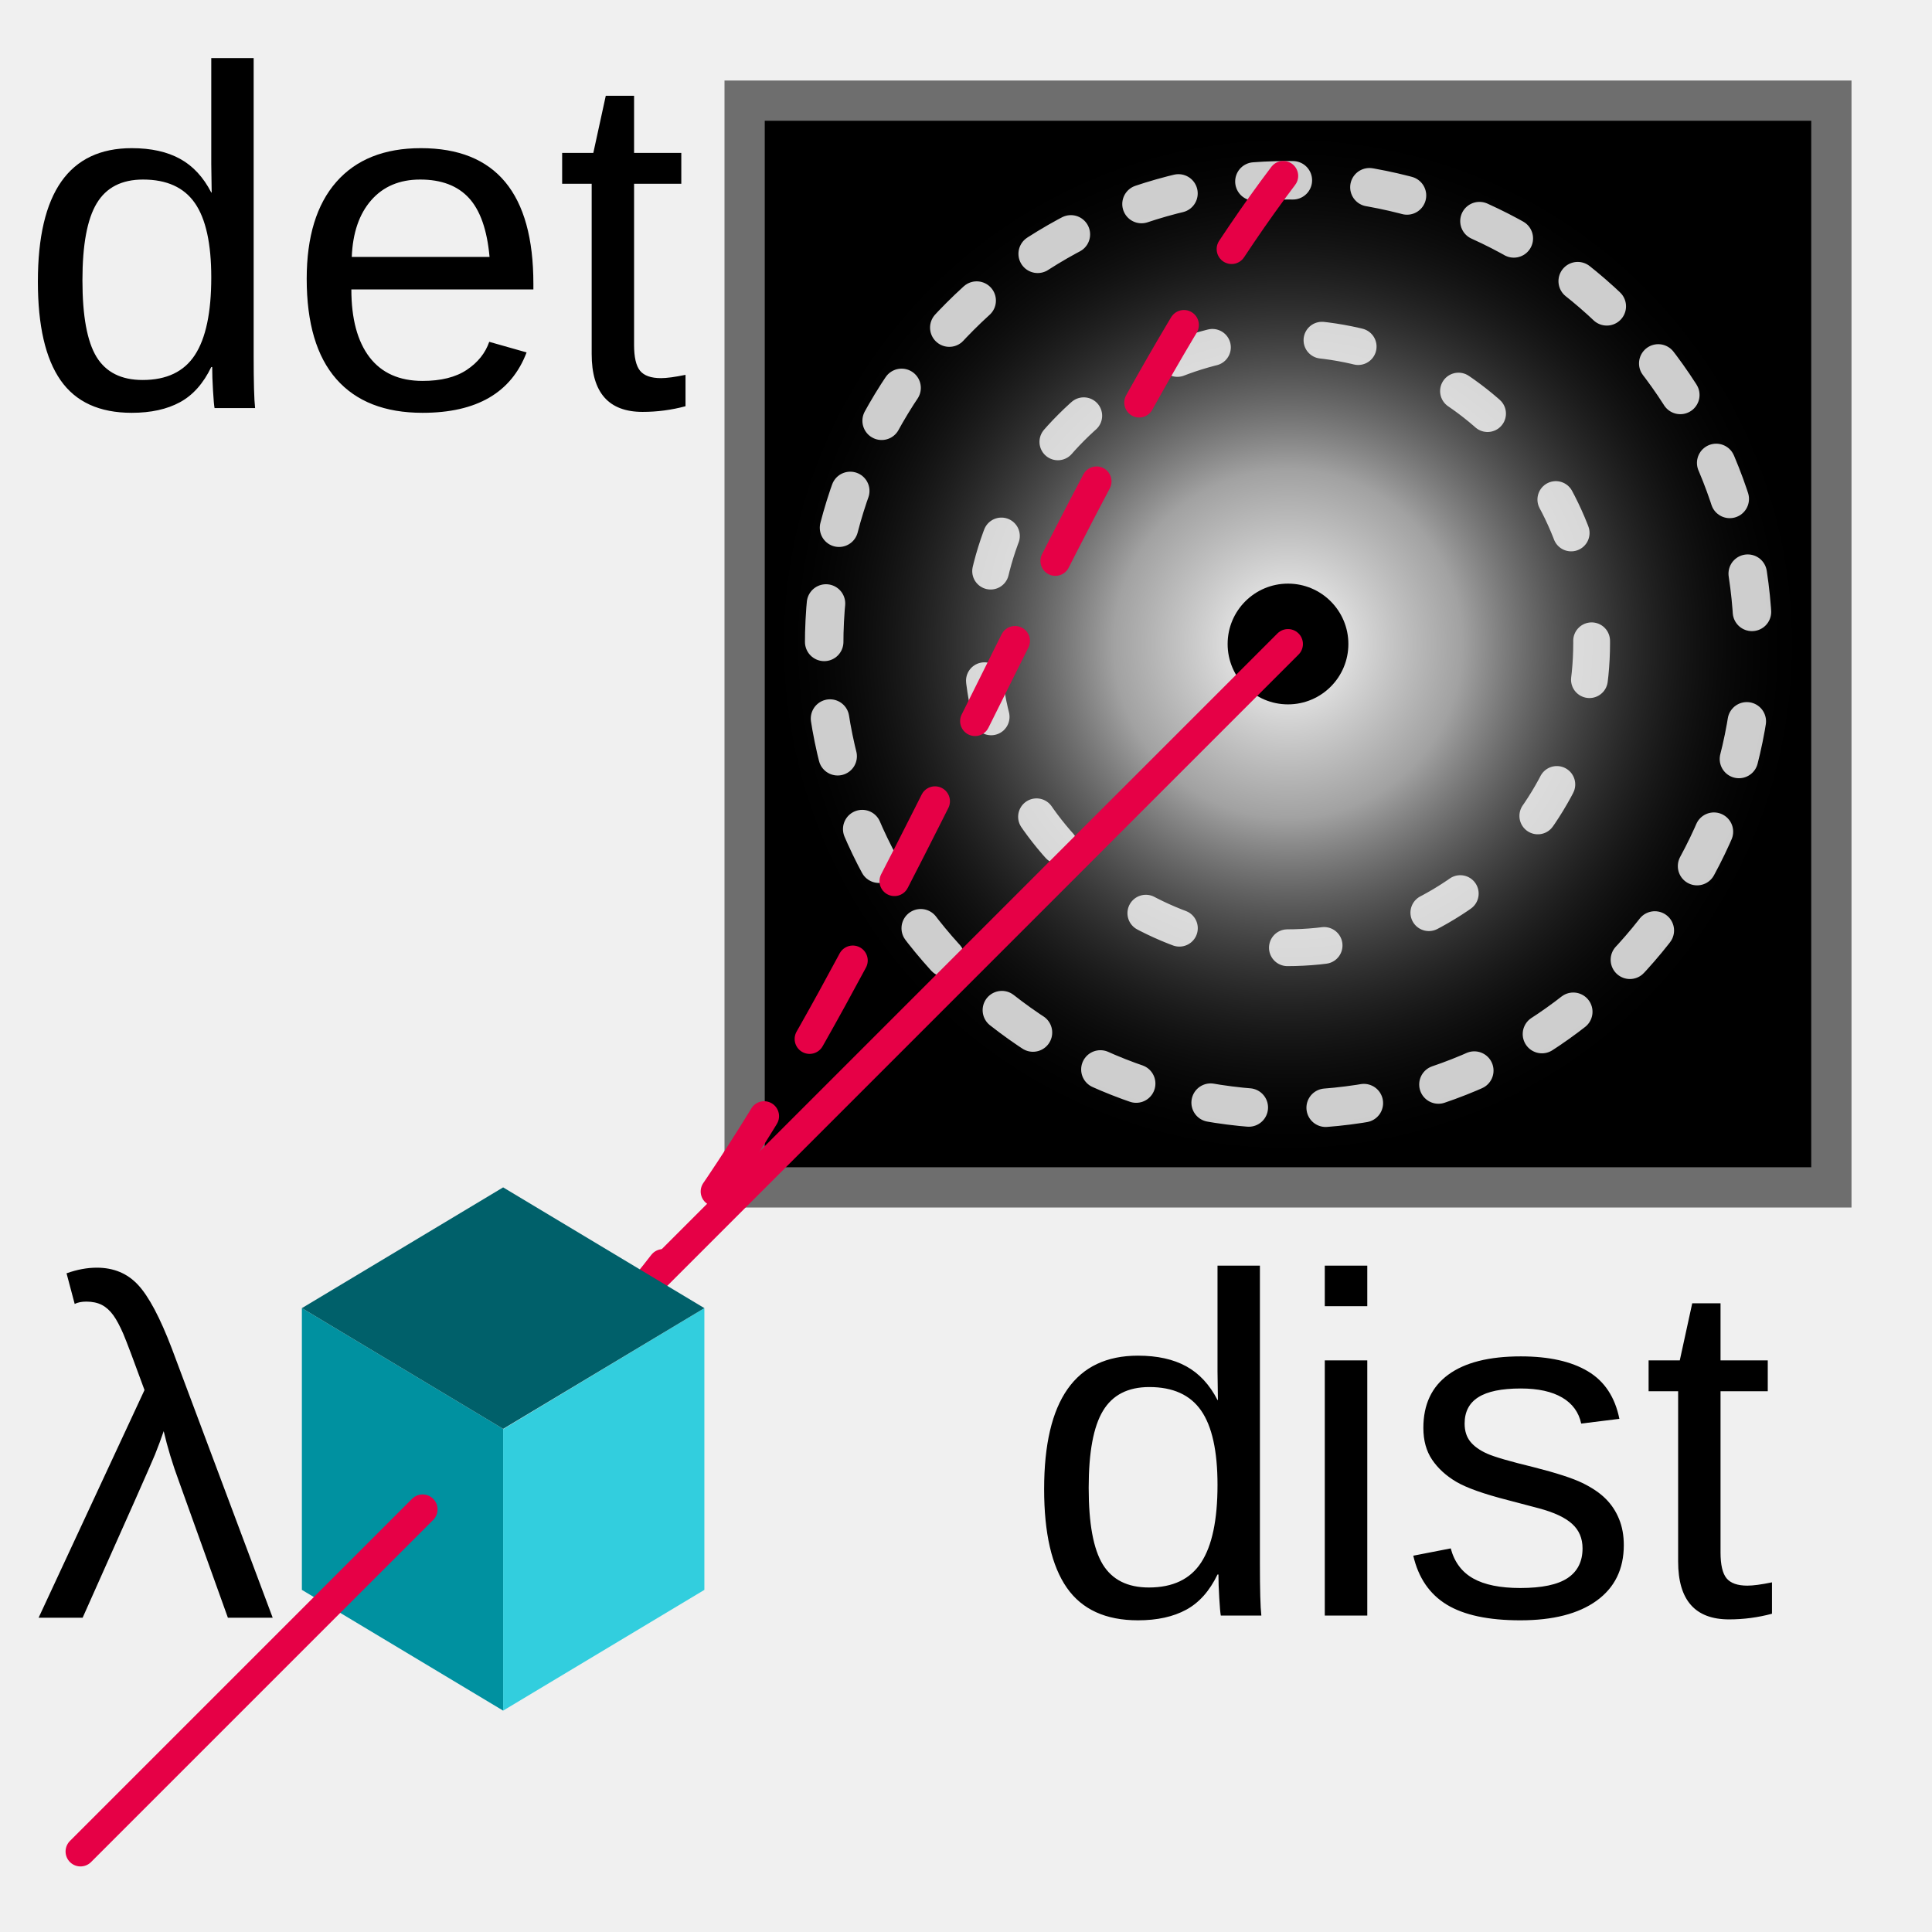
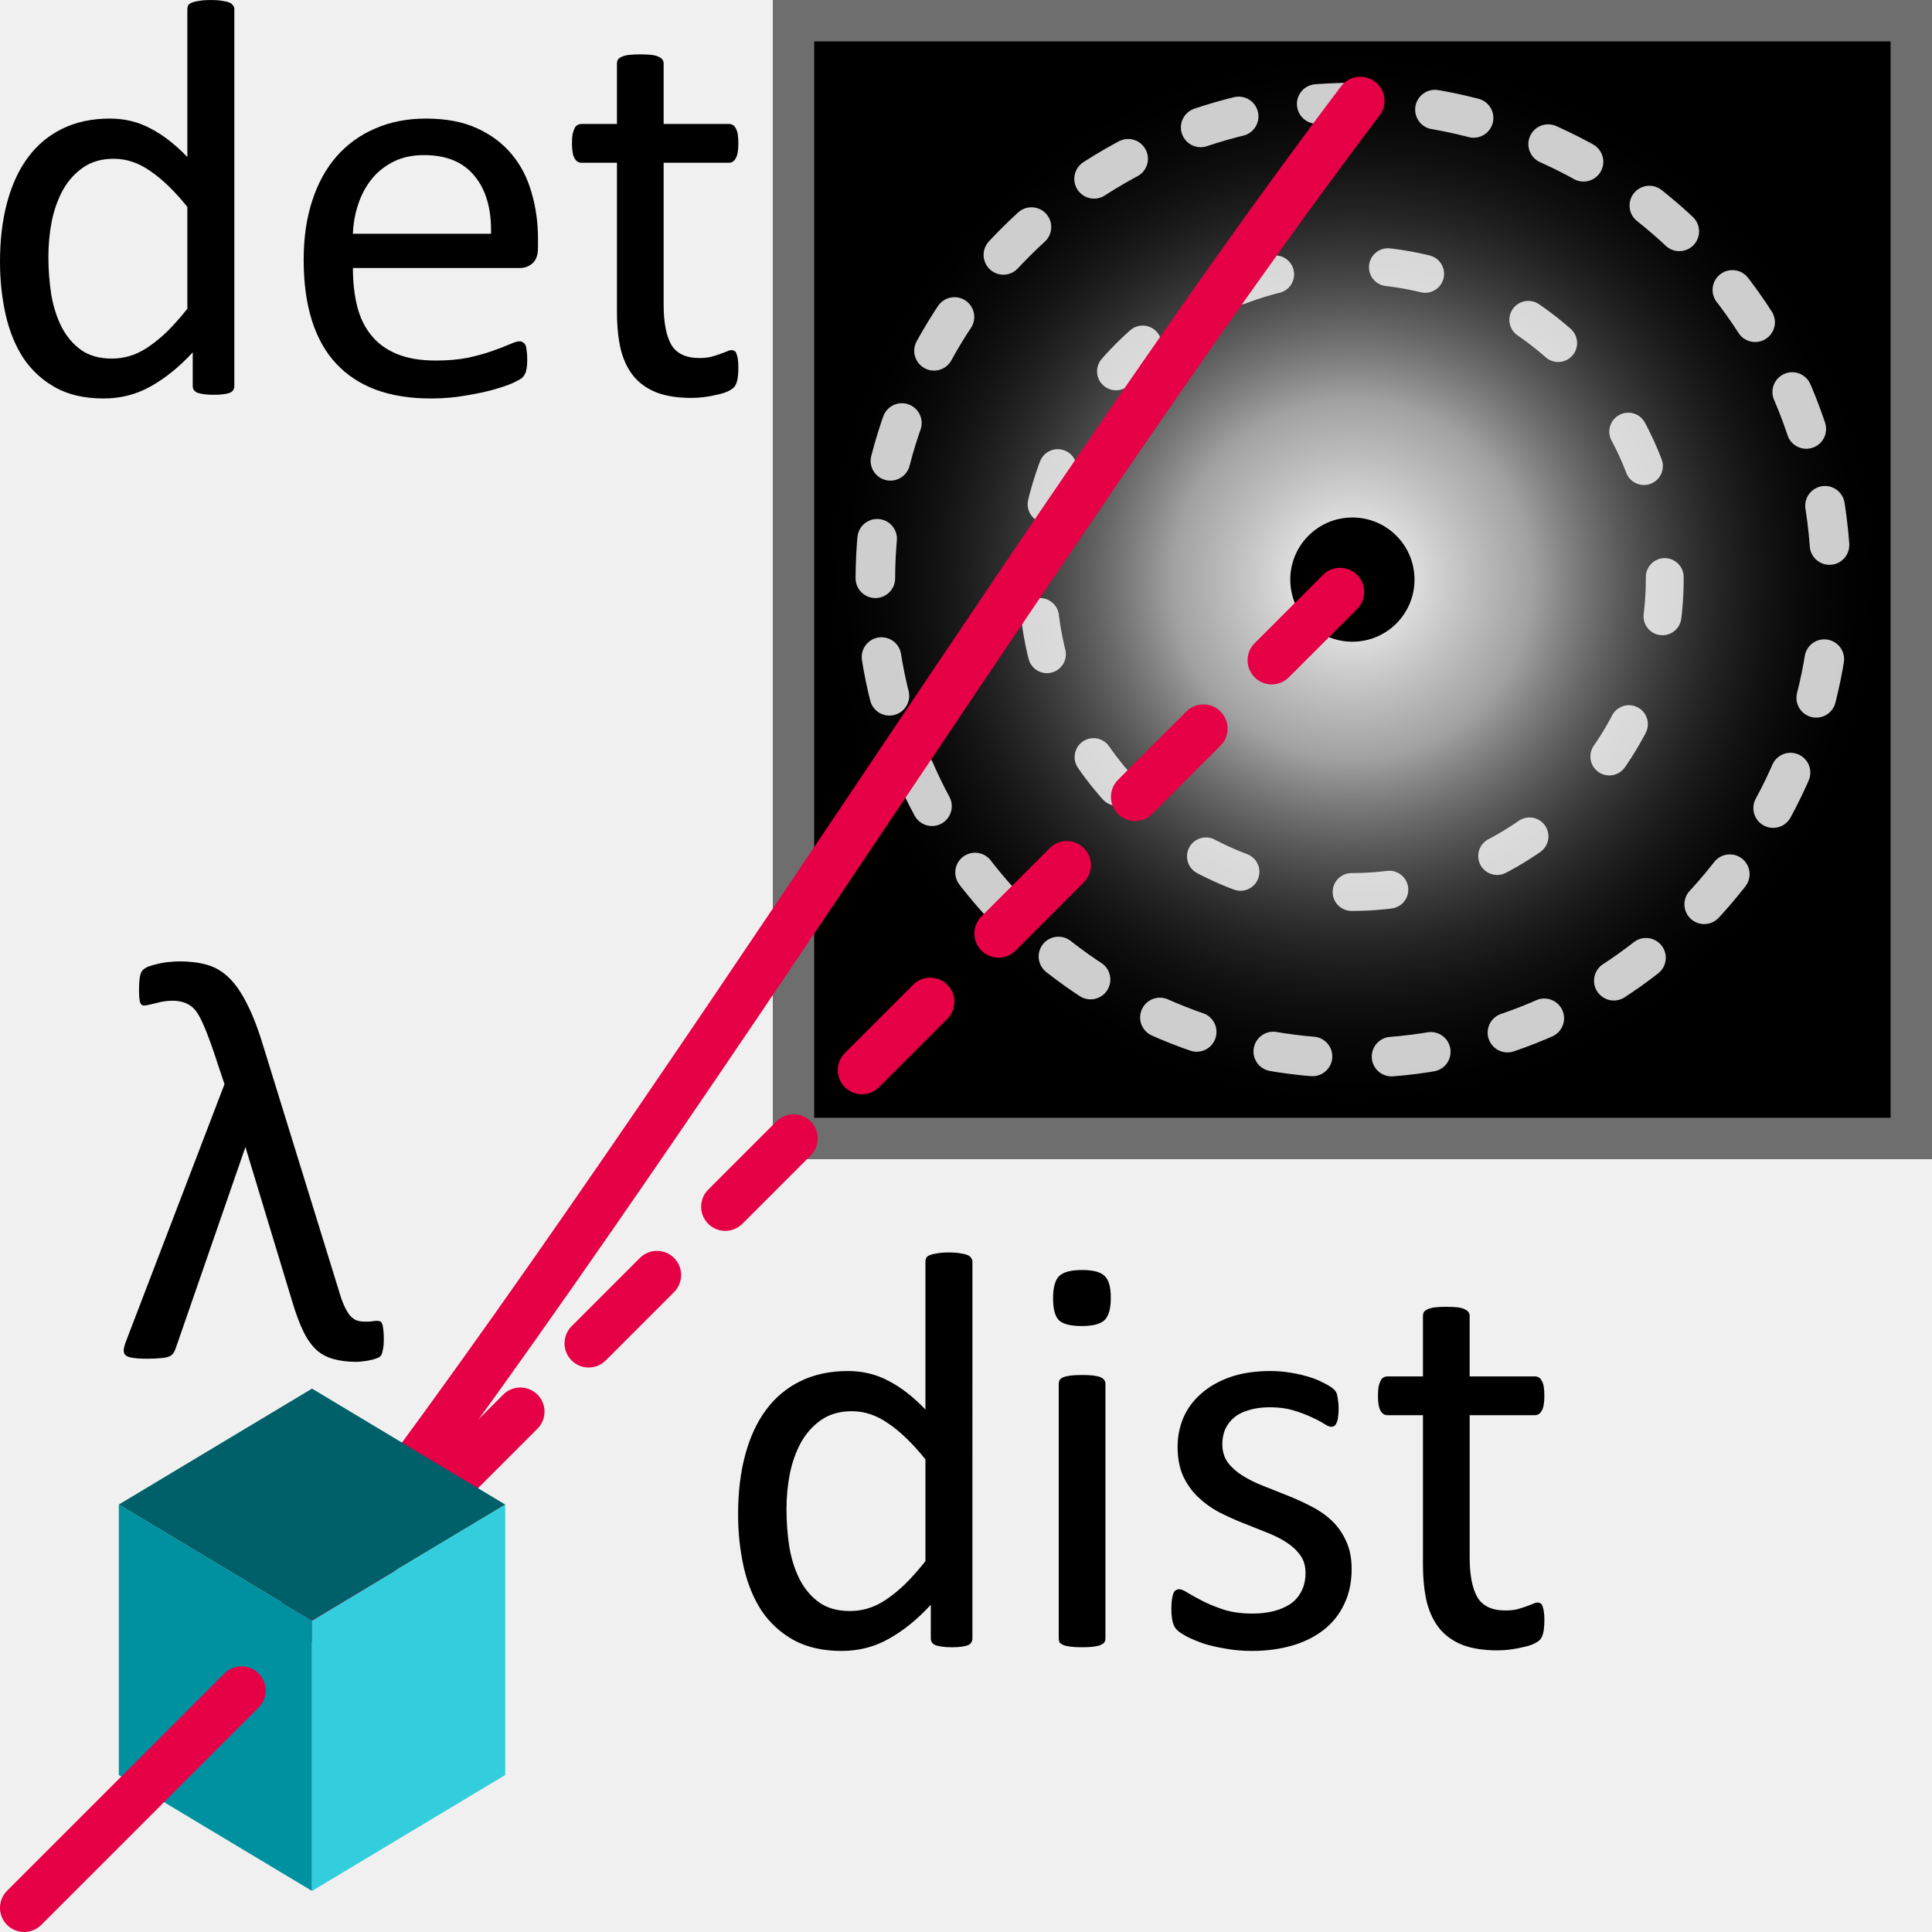
- <svg xmlns="http://www.w3.org/2000/svg" xmlns:xlink="http://www.w3.org/1999/xlink" width="24" height="24" viewBox="0 0 24 24" version="1.1" id="svg1">
+ <svg xmlns="http://www.w3.org/2000/svg" xmlns:xlink="http://www.w3.org/1999/xlink" width="40" height="40" viewBox="0 0 40 40" version="1.1" id="svg1">
  <defs id="defs1">
-     <radialGradient xlink:href="#linearGradient5488" id="radialGradient5490" cx="26.458" cy="54.708" fx="26.458" fy="54.708" r="6.666" gradientTransform="matrix(0.9750594,0,0,0.9750595,-9.798449,-45.34376)" gradientUnits="userSpaceOnUse" />
+     <radialGradient xlink:href="#linearGradient5488" id="radialGradient5490" cx="26.458" cy="54.708" fx="26.458" fy="54.708" r="6.666" gradientTransform="matrix(1.671531,0,0,1.671531,-16.22592,-79.44647)" gradientUnits="userSpaceOnUse" />
    <linearGradient id="linearGradient5488">
      <stop style="stop-color:#ffffff;stop-opacity:1;" offset="0" id="stop5484" />
      <stop style="stop-color:#c8c8c8;stop-opacity:0.808;" offset="0.333" id="stop6286" />
      <stop style="stop-color:#000000;stop-opacity:0;" offset="1" id="stop5486" />
    </linearGradient>
  </defs>
-   <rect style="fill:#000000;fill-opacity:1;stroke:#6e6e6e;stroke-width:1;stroke-linecap:round;stroke-linejoin:miter;stroke-dasharray:none;stroke-dashoffset:0.643;stroke-opacity:1;paint-order:stroke fill markers;stop-color:#000000" id="rect4972" width="13" height="13" x="9.5" y="1.5" ry="0" />
-   <circle style="fill:url(#radialGradient5490);fill-opacity:1;stroke:none;stroke-width:1.954;stroke-linecap:round;stroke-linejoin:round;stroke-dashoffset:0.643;paint-order:stroke fill markers;stop-color:#000000" id="path5026" cx="16" cy="8" r="6.5" />
-   <ellipse style="fill:none;fill-opacity:1;stroke:#ffffff;stroke-width:0.457;stroke-linecap:round;stroke-linejoin:round;stroke-dasharray:0.457, 1.371;stroke-dashoffset:0;stroke-opacity:0.803;paint-order:stroke fill markers;stop-color:#000000" id="path9364" cx="15.986" cy="7.987" rx="3.786" ry="3.786" />
-   <ellipse style="fill:none;fill-opacity:1;stroke:#ffffff;stroke-width:0.478;stroke-linecap:round;stroke-linejoin:round;stroke-dasharray:0.478, 0.956;stroke-dashoffset:0.478;stroke-opacity:0.803;paint-order:stroke fill markers;stop-color:#000000" id="path9364-7" cx="16.008" cy="8.009" rx="5.77" ry="5.77" />
-   <circle style="fill:#000000;fill-opacity:1;stroke:none;stroke-width:0.453;stroke-linecap:round;stroke-linejoin:round;stroke-dasharray:0.453, 1.359;stroke-dashoffset:0;stroke-opacity:0.803;paint-order:stroke fill markers;stop-color:#000000" id="path12148" cx="16" cy="8" r="0.75" />
-   <path style="fill:none;stroke:#e60046;stroke-width:0.371;stroke-linecap:round;stroke-linejoin:miter;stroke-dasharray:1.113, 1.113;stroke-dashoffset:0;stroke-opacity:1" d="m 15.941,2.185 c -2.809,3.71 -4.988,10.218 -7.941,13.815" id="path12695" />
-   <path style="fill:none;stroke:#e60046;stroke-width:0.371;stroke-linecap:round;stroke-linejoin:miter;stroke-dasharray:none;stroke-dashoffset:0;stroke-opacity:1" d="M 16,8 8,16" id="path12695-3" />
-   <text xml:space="preserve" transform="matrix(0.1541725,0,0,0.1541725,0.4388022,20.0957)" id="text13881" style="font-size:38.917px;line-height:1.25;font-family:Arial;white-space:pre;shape-inside:url(#rect13883);display:inline">
-     <tspan x="0" y="0" id="tspan3">λ</tspan>
-   </text>
-   <text xml:space="preserve" transform="matrix(0.081807,0,0,0.081807,0.2187498,5.069338)" id="text15431" style="font-size:73.343px;line-height:1.25;font-family:Arial;white-space:pre;shape-inside:url(#rect15433);display:inline">
-     <tspan x="0" y="0" id="tspan4">det</tspan>
-   </text>
-   <text xml:space="preserve" transform="matrix(0.081807,0,0,0.081807,12.71875,20.06934)" id="text15431-8" style="font-size:73.343px;line-height:1.25;font-family:Arial;white-space:pre;shape-inside:url(#rect15433-3);display:inline">
-     <tspan x="0" y="0" id="tspan5">dist</tspan>
-   </text>
-   <path style="fill:#0091a0;fill-opacity:1;stroke:none;stroke-width:0.082px;stroke-linecap:butt;stroke-linejoin:miter;stroke-opacity:1" d="m 3.75,19.75 2.5,1.5 V 17.75 l -2.5,-1.5 z" id="path1" />
-   <path style="fill:#32cede;fill-opacity:1;stroke:none;stroke-width:1px;stroke-linecap:butt;stroke-linejoin:miter;stroke-opacity:1" d="m 6.25,21.25 2.5,-1.5 V 16.25 l -2.5,1.504 z" id="path2" />
-   <path style="fill:#00606a;fill-opacity:1;stroke:none;stroke-width:1px;stroke-linecap:butt;stroke-linejoin:miter;stroke-opacity:1" d="m 3.75,16.25 2.5,1.5 2.5,-1.5 -2.5,-1.5 z" id="path3" />
-   <path style="fill:none;stroke:#e60046;stroke-width:0.371;stroke-linecap:round;stroke-linejoin:miter;stroke-dasharray:none;stroke-opacity:1" d="m 5.25,18.75 -4.25,4.25" id="path12695-5" />
+   <rect style="fill:#000000;fill-opacity:1;stroke:#6e6e6e;stroke-width:1.714;stroke-linecap:round;stroke-linejoin:miter;stroke-dasharray:none;stroke-dashoffset:0.643;stroke-opacity:1;paint-order:stroke fill markers;stop-color:#000000" id="rect4972" width="22.286" height="22.286" x="16.857" y="0.857" ry="0" />
+   <circle style="fill:url(#radialGradient5490);fill-opacity:1;stroke:none;stroke-width:3.35;stroke-linecap:round;stroke-linejoin:round;stroke-dashoffset:0.643;paint-order:stroke fill markers;stop-color:#000000" id="path5026" cx="28" cy="12" r="11.143" />
+   <ellipse style="fill:none;fill-opacity:1;stroke:#ffffff;stroke-width:0.784;stroke-linecap:round;stroke-linejoin:round;stroke-dasharray:0.784, 2.351;stroke-dashoffset:0;stroke-opacity:0.803;paint-order:stroke fill markers;stop-color:#000000" id="path9364" cx="27.976" cy="11.978" rx="6.491" ry="6.49" />
+   <ellipse style="fill:none;fill-opacity:1;stroke:#ffffff;stroke-width:0.819;stroke-linecap:round;stroke-linejoin:round;stroke-dasharray:0.819, 1.638;stroke-dashoffset:0.819;stroke-opacity:0.803;paint-order:stroke fill markers;stop-color:#000000" id="path9364-7" cx="28.014" cy="12.016" rx="9.891" ry="9.892" />
+   <ellipse style="fill:#000000;fill-opacity:1;stroke:none;stroke-width:0.776;stroke-linecap:round;stroke-linejoin:round;stroke-dasharray:0.776, 2.329;stroke-dashoffset:0;stroke-opacity:0.803;paint-order:stroke fill markers;stop-color:#000000" id="path12148" cx="28" cy="12" rx="1.286" ry="1.286" />
+   <path style="font-size:77.835px;line-height:1.25;font-family:calibri;-inkscape-font-specification:calibri;white-space:pre" d="m 35.725,-2.47 q 0,0.532 -0.038,0.95 -0.038,0.38 -0.114,0.646 -0.038,0.266 -0.114,0.456 -0.076,0.19 -0.228,0.342 -0.152,0.152 -0.532,0.266 -0.342,0.152 -0.798,0.228 -0.456,0.114 -0.95,0.152 -0.456,0.076 -0.95,0.076 -1.71,0 -3.04,-0.38 -1.292,-0.342 -2.28,-1.216 Q 25.692,-1.862 24.931,-3.42 24.171,-4.979 23.449,-7.373 L 17.14,-28.2 7.791,-1.216 q -0.152,0.456 -0.38,0.76 -0.19,0.266 -0.608,0.418 -0.418,0.152 -1.102,0.19 -0.684,0.076 -1.786,0.076 -1.14,0 -1.862,-0.114 Q 1.368,0.038 1.064,-0.228 0.76,-0.494 0.798,-0.95 0.836,-1.444 1.14,-2.204 L 14.328,-36.637 13.34,-39.602 q -1.786,-5.511 -2.85,-6.879 -1.064,-1.368 -3.154,-1.368 -1.064,0 -2.28,0.342 -1.216,0.304 -1.482,0.304 -0.19,0 -0.342,-0.076 -0.114,-0.076 -0.228,-0.304 -0.076,-0.266 -0.114,-0.646 -0.038,-0.418 -0.038,-1.064 0,-1.14 0.114,-1.748 0.114,-0.646 0.38,-0.912 0.304,-0.304 0.798,-0.494 0.532,-0.19 1.33,-0.38 0.836,-0.19 1.52,-0.228 0.684,-0.076 1.292,-0.076 2.052,0 3.687,0.456 1.634,0.456 2.964,1.748 1.33,1.292 2.47,3.611 1.178,2.318 2.28,6.043 l 9.995,32.343 q 0.38,1.33 0.76,2.128 0.38,0.798 0.76,1.254 0.418,0.456 0.912,0.646 0.494,0.152 1.178,0.152 0.456,0 0.836,-0.038 0.38,-0.076 0.646,-0.076 0.266,0 0.456,0.076 0.19,0.076 0.266,0.342 0.114,0.228 0.152,0.722 0.076,0.456 0.076,1.254 z M 0,-36.143 Z" id="text13881" transform="matrix(0.1541725,0,0,0.1541725,2.438802,28.0957)" aria-label="λ" />
+   <path style="font-size:146.687px;line-height:1.25;font-family:calibri;-inkscape-font-specification:calibri;white-space:pre" d="m 66.181,-1.791 q 0,0.573 -0.286,1.003 -0.215,0.43 -0.859,0.716 -0.573,0.215 -1.576,0.358 -1.003,0.143 -2.435,0.143 -1.504,0 -2.507,-0.143 Q 57.514,0.143 56.87,-0.072 56.225,-0.358 55.939,-0.788 55.652,-1.218 55.652,-1.791 v -8.523 q -5.085,5.515 -10.6,8.595 -5.443,3.08 -11.961,3.08 -7.091,0 -12.105,-2.722 -5.014,-2.793 -8.165,-7.449 Q 9.741,-13.537 8.308,-19.84 6.876,-26.215 6.876,-33.234 q 0,-8.308 1.791,-14.97 1.791,-6.733 5.3,-11.46 3.51,-4.727 8.667,-7.234 5.229,-2.578 12.033,-2.578 5.658,0 10.314,2.507 4.727,2.435 9.311,7.234 V -97.194 q 0,-0.501 0.215,-0.931 0.286,-0.501 1.003,-0.716 0.716,-0.286 1.791,-0.43 1.146,-0.215 2.865,-0.215 1.791,0 2.937,0.215 1.146,0.143 1.791,0.43 0.645,0.215 0.931,0.716 0.358,0.43 0.358,0.931 z M 54.291,-47.129 q -4.799,-5.945 -9.311,-9.025 -4.441,-3.151 -9.311,-3.151 -4.512,0 -7.664,2.149 -3.151,2.149 -5.157,5.658 -1.934,3.51 -2.865,7.95 -0.859,4.441 -0.859,9.025 0,4.87 0.716,9.526 0.788,4.656 2.65,8.308 1.862,3.581 4.942,5.802 3.08,2.149 7.735,2.149 2.364,0 4.512,-0.645 2.22,-0.645 4.512,-2.149 2.292,-1.504 4.799,-3.868 2.507,-2.435 5.3,-5.945 z m 88.743,10.314 q 0,2.793 -1.432,4.011 -1.361,1.146 -3.151,1.146 H 96.192 q 0,5.372 1.074,9.669 1.074,4.297 3.581,7.377 2.507,3.08 6.518,4.727 4.011,1.647 9.813,1.647 4.584,0 8.165,-0.716 3.581,-0.788 6.16,-1.719 2.65,-0.931 4.297,-1.647 1.719,-0.788 2.578,-0.788 0.501,0 0.859,0.286 0.43,0.215 0.645,0.716 0.215,0.501 0.286,1.432 0.143,0.859 0.143,2.149 0,0.931 -0.072,1.647 -0.072,0.645 -0.215,1.218 -0.072,0.501 -0.358,0.931 -0.215,0.43 -0.645,0.859 -0.358,0.358 -2.292,1.289 -1.934,0.859 -5.014,1.719 Q 128.638,0 124.555,0.645 q -4.011,0.716 -8.595,0.716 -7.95,0 -13.967,-2.22 -5.945,-2.22 -10.027,-6.589 -4.083,-4.369 -6.16,-10.959 -2.077,-6.589 -2.077,-15.328 0,-8.308 2.149,-14.898 2.149,-6.661 6.16,-11.245 4.083,-4.656 9.813,-7.091 5.73,-2.507 12.821,-2.507 7.592,0 12.892,2.435 5.372,2.435 8.81,6.589 3.438,4.083 5.014,9.669 1.647,5.515 1.647,11.818 z m -11.89,-3.51 q 0.215,-9.311 -4.154,-14.611 -4.297,-5.3 -12.821,-5.3 -4.369,0 -7.664,1.647 -3.295,1.647 -5.515,4.369 -2.22,2.722 -3.438,6.375 -1.218,3.581 -1.361,7.521 z m 62.6,33.807 q 0,2.077 -0.286,3.295 -0.286,1.218 -0.86,1.791 -0.573,0.573 -1.719,1.074 -1.146,0.501 -2.65,0.788 -1.432,0.358 -3.08,0.573 -1.647,0.215 -3.295,0.215 -5.014,0 -8.595,-1.289 -3.581,-1.361 -5.873,-4.011 -2.292,-2.722 -3.366,-6.804 -1.003,-4.154 -1.003,-9.741 v -37.674 h -9.025 q -1.074,0 -1.719,-1.146 -0.645,-1.146 -0.645,-3.724 0,-1.361 0.143,-2.292 0.215,-0.931 0.501,-1.504 0.286,-0.645 0.716,-0.859 0.501,-0.286 1.074,-0.286 h 8.953 v -15.328 q 0,-0.501 0.215,-0.931 0.286,-0.43 0.931,-0.716 0.716,-0.358 1.862,-0.501 1.146,-0.143 2.865,-0.143 1.791,0 2.937,0.143 1.146,0.143 1.791,0.501 0.645,0.286 0.931,0.716 0.286,0.43 0.286,0.931 v 15.328 h 16.545 q 0.573,0 1.003,0.286 0.43,0.215 0.716,0.859 0.358,0.573 0.501,1.504 0.143,0.931 0.143,2.292 0,2.578 -0.645,3.724 -0.645,1.146 -1.719,1.146 h -16.545 v 35.956 q 0,6.661 1.934,10.099 2.005,3.366 7.091,3.366 1.647,0 2.937,-0.286 1.289,-0.358 2.292,-0.716 1.003,-0.358 1.719,-0.645 0.716,-0.358 1.289,-0.358 0.358,0 0.645,0.215 0.358,0.143 0.501,0.645 0.215,0.501 0.358,1.361 0.143,0.859 0.143,2.149 z" id="text15431" transform="matrix(0.081807,0,0,0.081807,-0.5625011,8.138688)" aria-label="det" />
+   <path style="fill:none;stroke:#e60046;stroke-width:1;stroke-linecap:round;stroke-linejoin:miter;stroke-dasharray:none;stroke-dashoffset:0;stroke-opacity:1" d="M 28.164,2.089 C 21.325,11.121 12.189,26.244 5,35" id="path12695" />
+   <path style="font-size:146.687px;line-height:1.25;font-family:calibri;-inkscape-font-specification:calibri;white-space:pre" d="m 66.181,-1.791 q 0,0.573 -0.286,1.003 -0.215,0.43 -0.859,0.716 -0.573,0.215 -1.576,0.358 -1.003,0.143 -2.435,0.143 -1.504,0 -2.507,-0.143 Q 57.514,0.143 56.87,-0.072 56.225,-0.358 55.939,-0.788 55.652,-1.218 55.652,-1.791 v -8.523 q -5.085,5.515 -10.6,8.595 -5.443,3.08 -11.961,3.08 -7.091,0 -12.105,-2.722 -5.014,-2.793 -8.165,-7.449 Q 9.741,-13.537 8.308,-19.84 6.876,-26.215 6.876,-33.234 q 0,-8.308 1.791,-14.97 1.791,-6.733 5.3,-11.46 3.51,-4.727 8.667,-7.234 5.229,-2.578 12.033,-2.578 5.658,0 10.314,2.507 4.727,2.435 9.311,7.234 V -97.194 q 0,-0.501 0.215,-0.931 0.286,-0.501 1.003,-0.716 0.716,-0.286 1.791,-0.43 1.146,-0.215 2.865,-0.215 1.791,0 2.937,0.215 1.146,0.143 1.791,0.43 0.645,0.215 0.931,0.716 0.358,0.43 0.358,0.931 z M 54.291,-47.129 q -4.799,-5.945 -9.311,-9.025 -4.441,-3.151 -9.311,-3.151 -4.512,0 -7.664,2.149 -3.151,2.149 -5.157,5.658 -1.934,3.51 -2.865,7.95 -0.859,4.441 -0.859,9.025 0,4.87 0.716,9.526 0.788,4.656 2.65,8.308 1.862,3.581 4.942,5.802 3.08,2.149 7.735,2.149 2.364,0 4.512,-0.645 2.22,-0.645 4.512,-2.149 2.292,-1.504 4.799,-3.868 2.507,-2.435 5.3,-5.945 z m 45.553,45.338 q 0,0.573 -0.286,1.003 -0.286,0.358 -0.931,0.645 -0.645,0.286 -1.791,0.43 -1.146,0.143 -2.937,0.143 -1.719,0 -2.865,-0.143 Q 89.889,0.143 89.173,-0.143 88.528,-0.43 88.241,-0.788 88.027,-1.218 88.027,-1.791 V -66.253 q 0,-0.501 0.215,-0.931 0.286,-0.43 0.931,-0.716 0.716,-0.286 1.862,-0.43 1.146,-0.143 2.865,-0.143 1.791,0 2.937,0.143 1.146,0.143 1.791,0.43 0.645,0.286 0.931,0.716 0.286,0.43 0.286,0.931 z m 1.361,-86.236 q 0,4.154 -1.576,5.658 -1.576,1.504 -5.802,1.504 -4.154,0 -5.73,-1.432 -1.504,-1.504 -1.504,-5.587 0,-4.154 1.576,-5.658 1.576,-1.504 5.802,-1.504 4.154,0 5.658,1.504 1.576,1.432 1.576,5.515 z m 60.952,68.688 q 0,4.942 -1.862,8.81 -1.791,3.868 -5.157,6.518 Q 151.772,-1.361 147.117,0 q -4.656,1.361 -10.242,1.361 -3.438,0 -6.589,-0.573 -3.08,-0.501 -5.587,-1.289 -2.435,-0.859 -4.154,-1.719 -1.719,-0.931 -2.507,-1.647 -0.788,-0.716 -1.146,-2.005 -0.358,-1.289 -0.358,-3.51 0,-1.361 0.143,-2.292 0.143,-0.931 0.358,-1.504 0.215,-0.573 0.573,-0.788 0.43,-0.286 0.931,-0.286 0.788,0 2.292,1.003 1.576,0.931 3.796,2.077 2.292,1.146 5.372,2.149 3.08,0.931 7.091,0.931 3.008,0 5.443,-0.645 2.435,-0.645 4.226,-1.862 1.791,-1.289 2.722,-3.223 1.003,-1.934 1.003,-4.584 0,-2.722 -1.432,-4.584 -1.361,-1.862 -3.653,-3.295 -2.292,-1.432 -5.157,-2.507 -2.865,-1.146 -5.945,-2.364 -3.008,-1.218 -5.945,-2.722 -2.865,-1.576 -5.157,-3.796 -2.292,-2.22 -3.724,-5.3 -1.361,-3.08 -1.361,-7.377 0,-3.796 1.432,-7.234 1.504,-3.51 4.441,-6.088 2.937,-2.65 7.306,-4.226 4.441,-1.576 10.314,-1.576 2.578,0 5.157,0.43 2.578,0.43 4.656,1.074 2.077,0.645 3.51,1.432 1.504,0.716 2.22,1.289 0.788,0.573 1.003,1.003 0.286,0.43 0.358,1.003 0.143,0.501 0.215,1.289 0.143,0.788 0.143,1.934 0,1.218 -0.143,2.149 -0.072,0.859 -0.358,1.432 -0.215,0.573 -0.573,0.859 -0.358,0.215 -0.788,0.215 -0.645,0 -1.862,-0.788 -1.218,-0.788 -3.151,-1.647 -1.934,-0.931 -4.584,-1.719 -2.578,-0.788 -5.945,-0.788 -3.008,0 -5.3,0.716 -2.292,0.645 -3.796,1.934 -1.432,1.218 -2.22,2.937 -0.716,1.719 -0.716,3.724 0,2.793 1.432,4.727 1.432,1.862 3.724,3.295 2.292,1.432 5.229,2.578 2.937,1.146 5.945,2.364 3.08,1.218 6.016,2.722 3.008,1.504 5.3,3.653 2.292,2.149 3.653,5.157 1.432,3.008 1.432,7.162 z m 48.776,12.821 q 0,2.077 -0.286,3.295 -0.286,1.218 -0.86,1.791 -0.573,0.573 -1.719,1.074 -1.146,0.501 -2.65,0.788 -1.432,0.358 -3.08,0.573 -1.647,0.215 -3.295,0.215 -5.014,0 -8.595,-1.289 -3.581,-1.361 -5.873,-4.011 -2.292,-2.722 -3.366,-6.804 -1.003,-4.154 -1.003,-9.741 v -37.674 h -9.025 q -1.074,0 -1.719,-1.146 -0.645,-1.146 -0.645,-3.724 0,-1.361 0.143,-2.292 0.215,-0.931 0.501,-1.504 0.286,-0.645 0.716,-0.859 0.501,-0.286 1.074,-0.286 h 8.953 v -15.328 q 0,-0.501 0.215,-0.931 0.286,-0.43 0.931,-0.716 0.716,-0.358 1.862,-0.501 1.146,-0.143 2.865,-0.143 1.791,0 2.937,0.143 1.146,0.143 1.791,0.501 0.645,0.286 0.931,0.716 0.286,0.43 0.286,0.931 v 15.328 h 16.545 q 0.573,0 1.003,0.286 0.43,0.215 0.716,0.859 0.358,0.573 0.501,1.504 0.143,0.931 0.143,2.292 0,2.578 -0.645,3.724 -0.645,1.146 -1.719,1.146 H 192.025 v 35.956 q 0,6.661 1.934,10.099 2.005,3.366 7.091,3.366 1.647,0 2.937,-0.286 1.289,-0.358 2.292,-0.716 1.003,-0.358 1.719,-0.645 0.716,-0.358 1.289,-0.358 0.358,0 0.645,0.215 0.358,0.143 0.501,0.645 0.215,0.501 0.358,1.361 0.143,0.859 0.143,2.149 z" id="text15431-8" transform="matrix(0.081807,0,0,0.081807,14.71875,34.06934)" aria-label="dist" />
+   <path style="fill:none;stroke:#e60046;stroke-width:1;stroke-linecap:round;stroke-linejoin:miter;stroke-dasharray:2, 2;stroke-dashoffset:0;stroke-opacity:1" d="M 27.744,12.256 5,35" id="path12695-3" />
+   <path style="fill:#0091a0;fill-opacity:1;stroke:none;stroke-width:0.131px;stroke-linecap:butt;stroke-linejoin:miter;stroke-opacity:1" d="m 2.46,36.75 4,2.4 V 33.55 L 2.46,31.15 Z" id="path1" />
+   <path style="fill:#32cede;fill-opacity:1;stroke:none;stroke-width:1.6px;stroke-linecap:butt;stroke-linejoin:miter;stroke-opacity:1" d="m 6.46,39.15 4,-2.4 v -5.6 l -4,2.406 z" id="path2" />
+   <path style="fill:#00606a;fill-opacity:1;stroke:none;stroke-width:1.6px;stroke-linecap:butt;stroke-linejoin:miter;stroke-opacity:1" d="m 2.46,31.15 4,2.4 4,-2.4 -4,-2.4 z" id="path3" />
+   <path style="fill:none;stroke:#e60046;stroke-width:1;stroke-linecap:round;stroke-linejoin:miter;stroke-dasharray:none;stroke-opacity:1" d="M 5,35 0.5,39.5" id="path12695-5" />
</svg>
